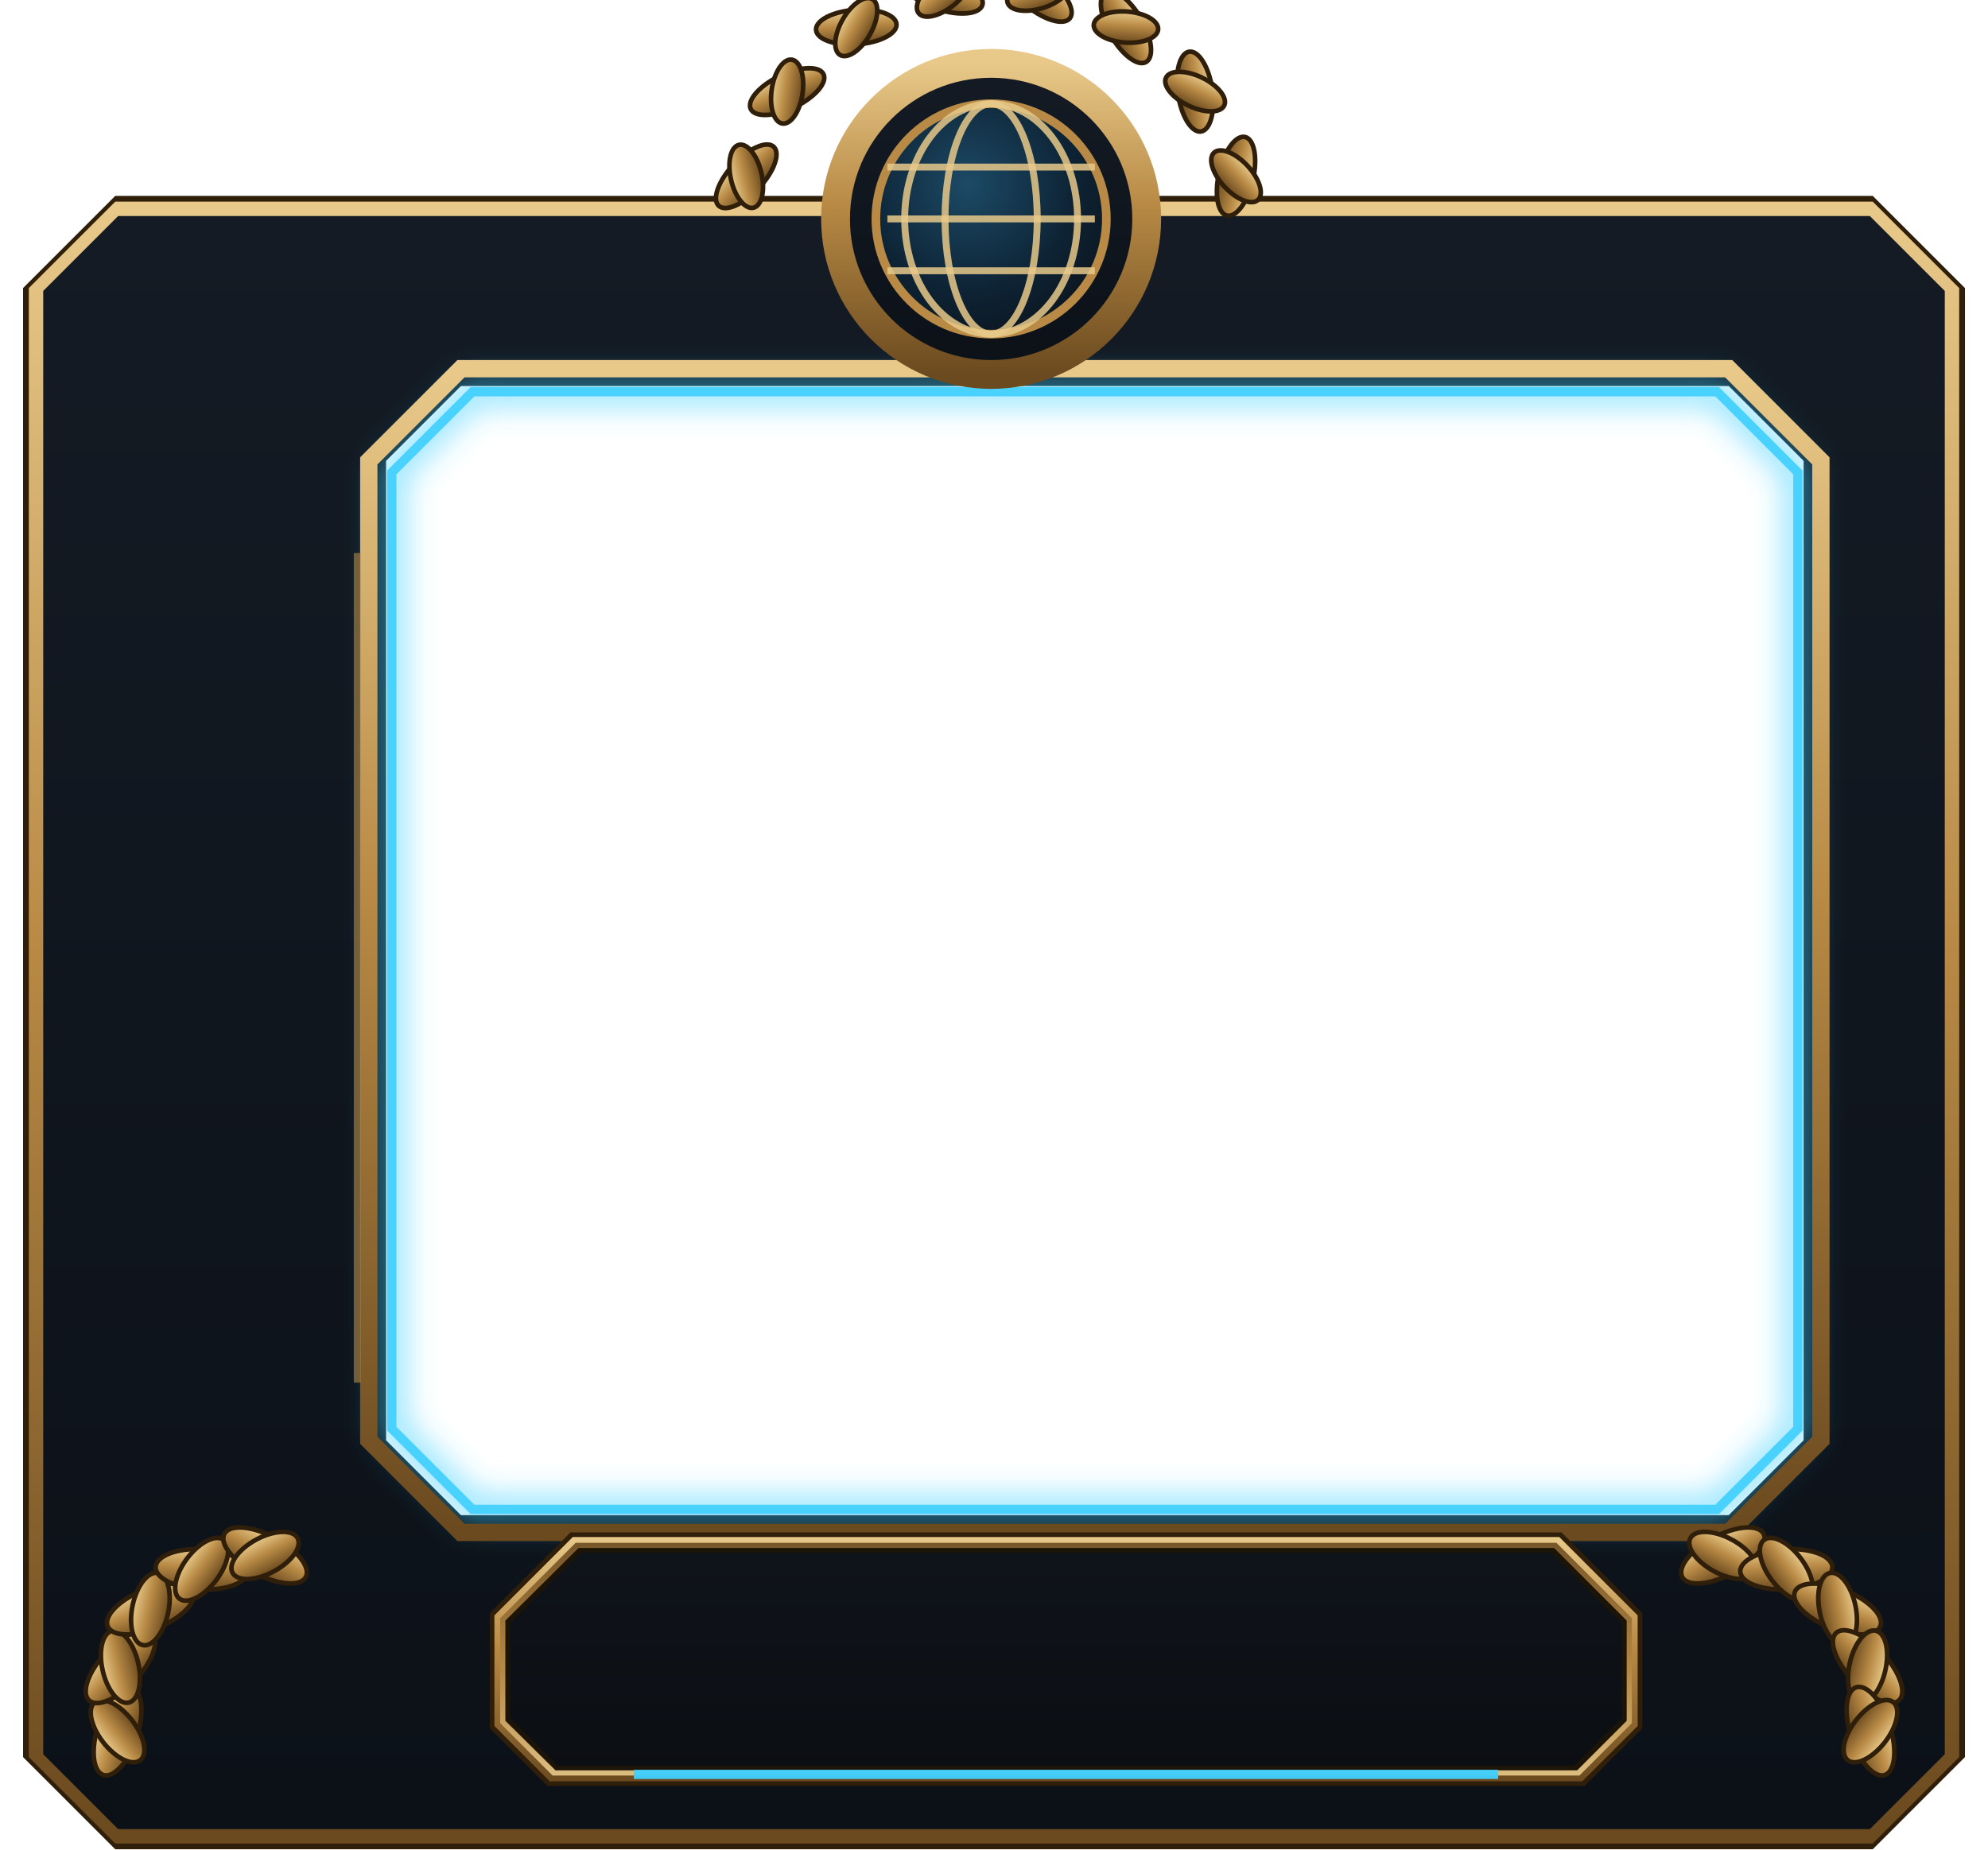
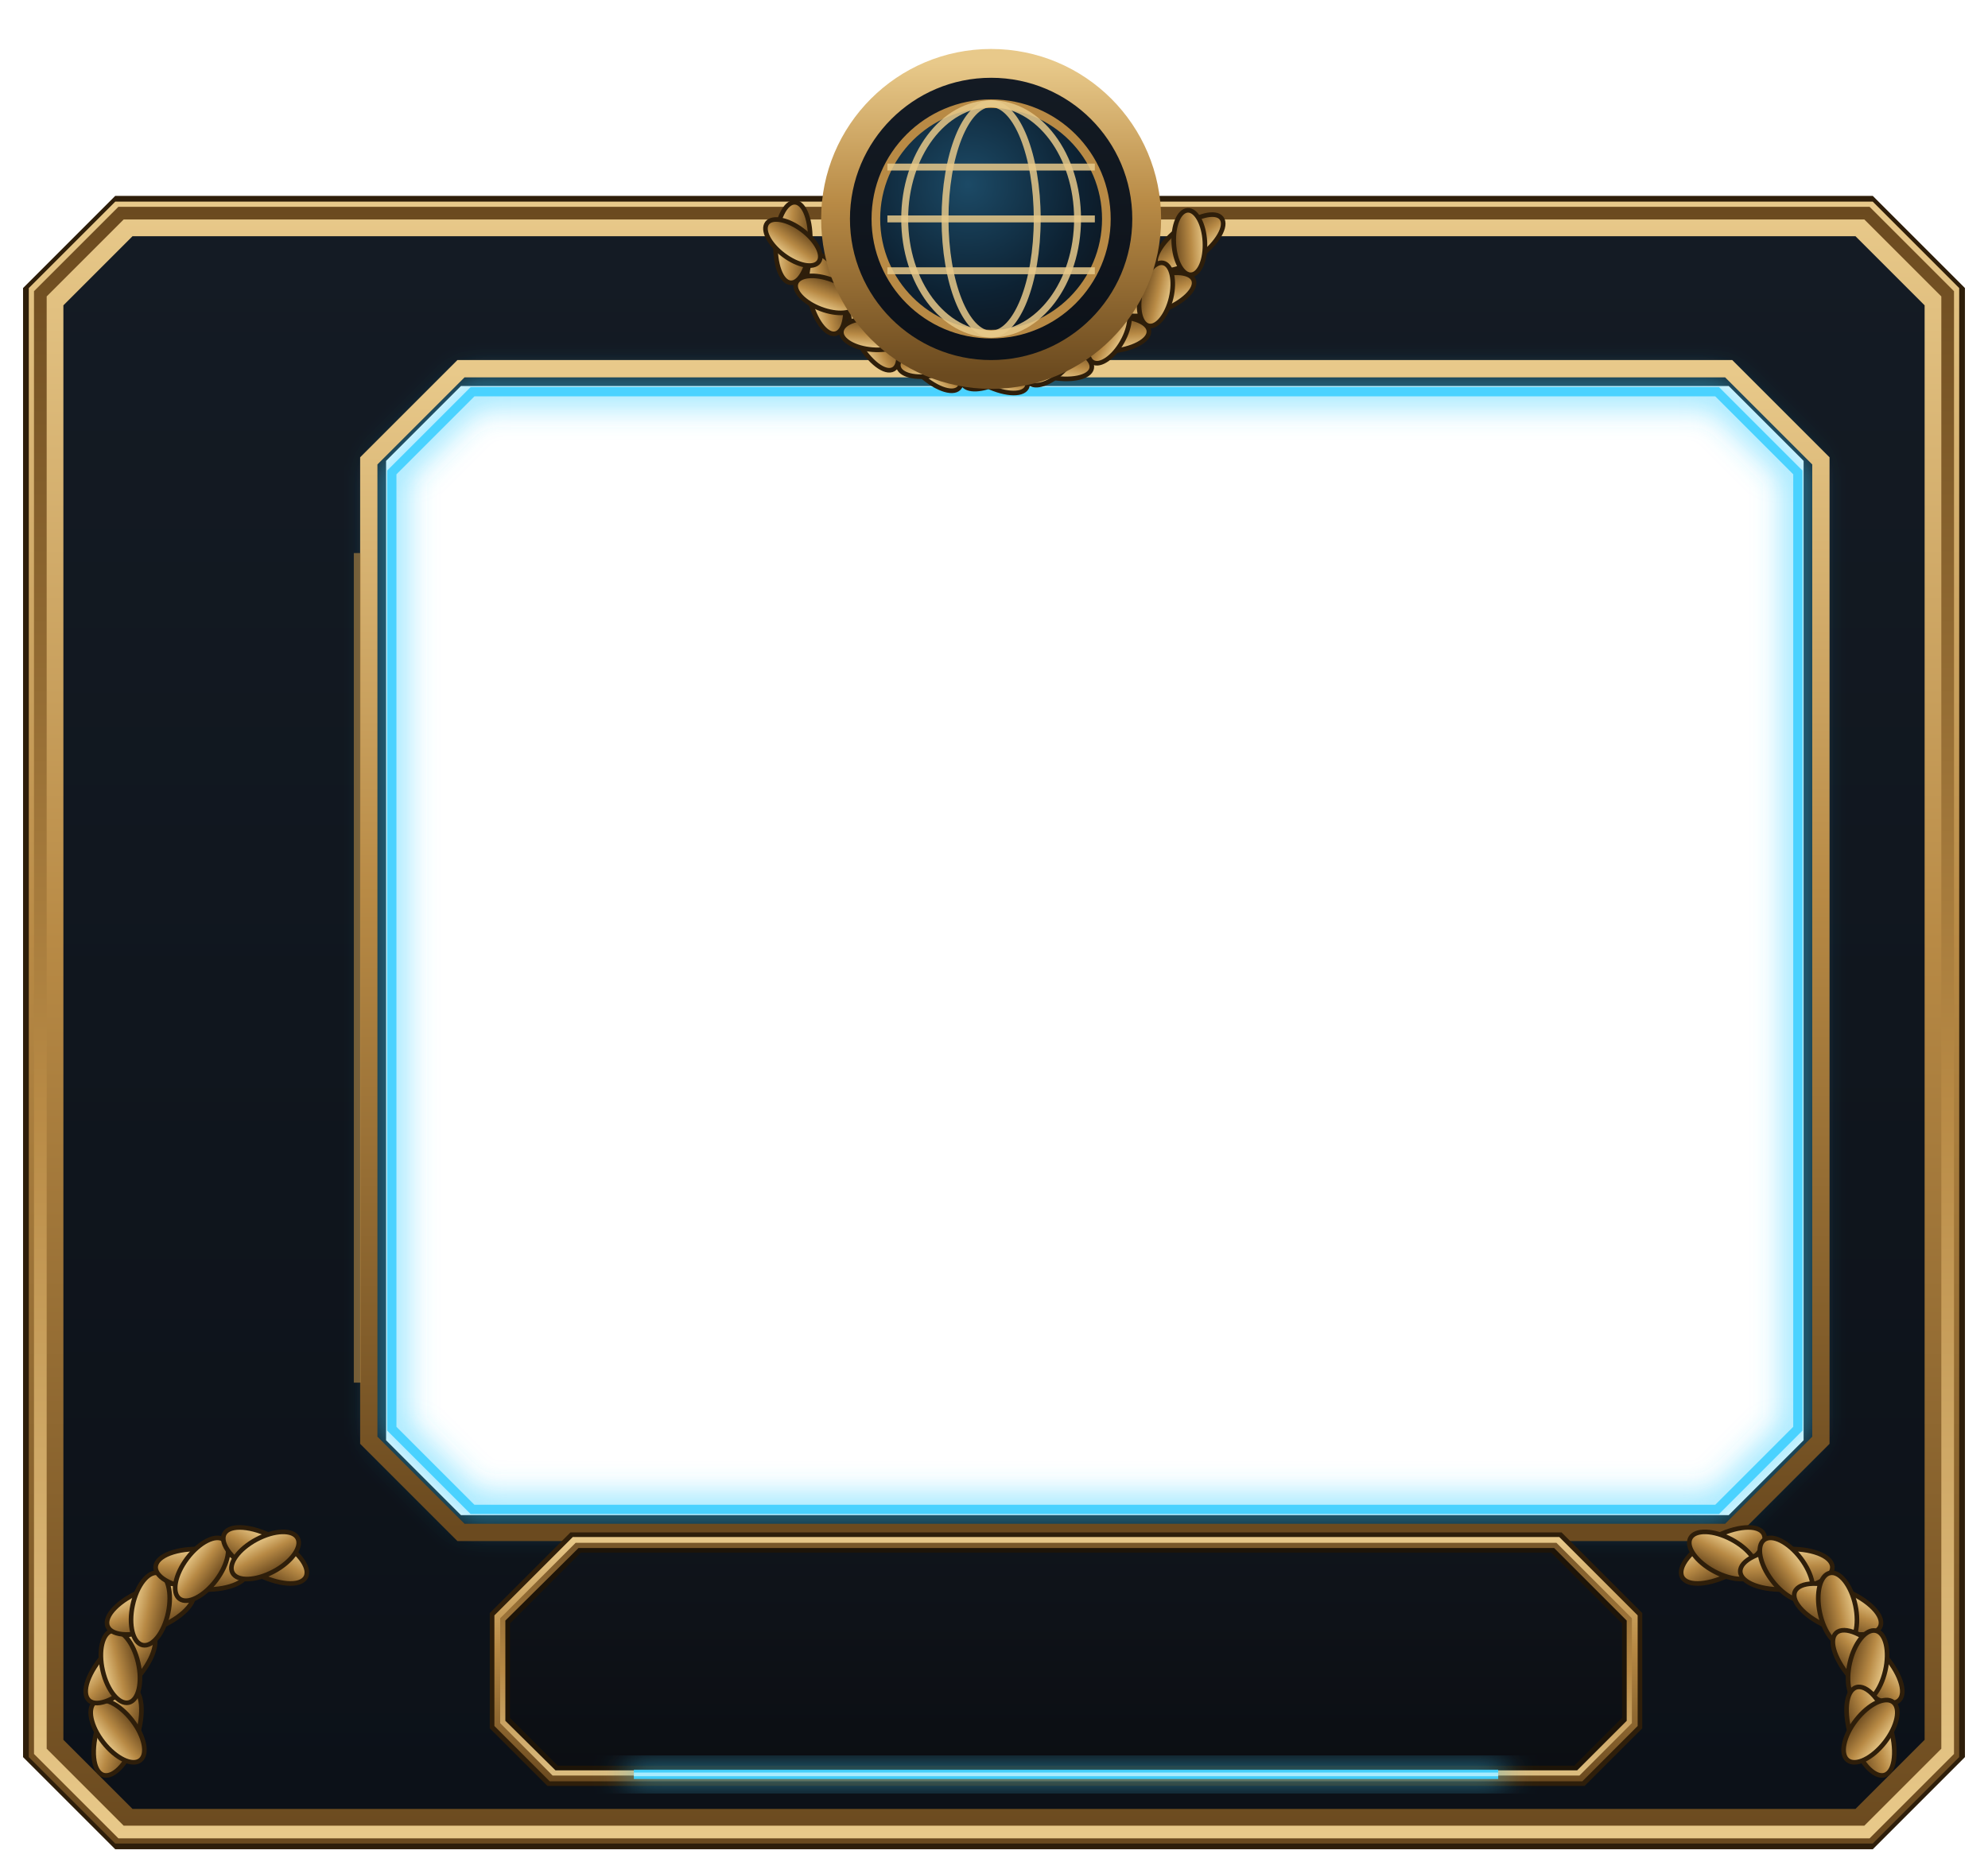
<svg xmlns="http://www.w3.org/2000/svg" width="345" height="321" viewBox="0 0 345 321">
  <defs>
    <linearGradient id="goldv" x1="0" y1="0" x2="0" y2="1">
      <stop offset="0" stop-color="#e8c98a" />
      <stop offset="0.45" stop-color="#b88a45" />
      <stop offset="1" stop-color="#6b4a1f" />
    </linearGradient>
    <linearGradient id="goldr" x1="0" y1="0" x2="0" y2="1">
      <stop offset="0" stop-color="#6b4a1f" />
      <stop offset="0.55" stop-color="#b88a45" />
      <stop offset="1" stop-color="#e8c98a" />
    </linearGradient>
    <linearGradient id="panel" x1="0" y1="0" x2="0" y2="1">
      <stop offset="0" stop-color="#141b24" />
      <stop offset="1" stop-color="#0c1118" />
    </linearGradient>
    <linearGradient id="slot" x1="0" y1="0" x2="0" y2="1">
      <stop offset="0" stop-color="#0e141c" />
      <stop offset="1" stop-color="#0a0e14" />
    </linearGradient>
    <linearGradient id="fadeh" x1="0" y1="0" x2="1" y2="0">
      <stop offset="0" stop-color="#0c1118" stop-opacity="0.86" />
      <stop offset="0.8" stop-color="#0c1118" stop-opacity="0.7" />
      <stop offset="1" stop-color="#0c1118" stop-opacity="0" />
    </linearGradient>
    <radialGradient id="sphere" cx="0.4" cy="0.35" r="0.8">
      <stop offset="0" stop-color="#1c4a66" />
      <stop offset="0.6" stop-color="#0d2233" />
      <stop offset="1" stop-color="#0c1118" />
    </radialGradient>
    <filter id="blur" x="-50%" y="-50%" width="200%" height="200%">
      <feGaussianBlur stdDeviation="2.6" />
    </filter>
  </defs>
  <path d="M20.0 34.0L325.0 34.0L341.0 50.0L341.0 305.0L325.0 321.0L20.0 321.0L4.0 305.0L4.0 50.0ZM80.0 64.0L300.0 64.0L316.0 80.0L316.0 250.0L300.0 266.0L80.0 266.0L64.0 250.0L64.0 80.0Z" fill-rule="evenodd" fill="#2e1e0a" />
  <path d="M20.0 35.0L325.0 35.0L340.0 50.0L340.0 305.0L325.0 320.0L20.0 320.0L5.0 305.0L5.0 50.0ZM80.0 65.0L300.0 65.0L315.0 80.0L315.0 250.0L300.0 265.0L80.0 265.0L65.0 250.0L65.0 80.0Z" fill-rule="evenodd" fill="url(#goldv)" />
-   <path d="M20.5 37.5L324.5 37.5L337.5 50.5L337.5 304.5L324.5 317.5L20.5 317.5L7.5 304.5L7.5 50.5ZM80.0 67.0L300.0 67.0L313.0 80.0L313.0 250.0L300.0 263.0L80.0 263.0L67.0 250.0L67.0 80.0Z" fill-rule="evenodd" fill="url(#panel)" />
+   <path d="M23.0 41.0L322.0 41.0L334.0 53.0L334.0 302.0L322.0 314.0L23.0 314.0L11.0 302.0L11.0 53.0ZM80.0 67.0L300.0 67.0L313.0 80.0L313.0 250.0L300.0 263.0L80.0 263.0L67.0 250.0L67.0 80.0Z" fill-rule="evenodd" fill="url(#panel)" />
+   <path d="M21.0 37.0L324.0 37.0L338.0 51.0L338.0 304.0L324.0 318.0L21.0 318.0L7.0 304.0L7.0 51.0Z" fill="none" stroke="url(#goldr)" stroke-width="2.2" />
  <path d="M82.0 68.0L298.0 68.0L312.0 82.0L312.0 248.0L298.0 262.0L82.0 262.0L68.0 248.0L68.0 82.0Z" fill="none" stroke="#3fd0ff" stroke-width="5" stroke-opacity="0.55" filter="url(#blur)" />
  <path d="M82.0 68.0L298.0 68.0L312.0 82.0L312.0 248.0L298.0 262.0L82.0 262.0L68.0 248.0L68.0 82.0Z" fill="none" stroke="#3fd0ff" stroke-width="1.6" stroke-opacity="0.9" />
  <path d="M80.0 64.0L300.0 64.0L316.0 80.0L316.0 250.0L300.0 266.0L80.0 266.0L64.0 250.0L64.0 80.0Z" fill="none" stroke="url(#goldv)" stroke-width="3" />
  <line x1="62" y1="96" x2="62" y2="240" stroke="#b88a45" stroke-width="1.2" stroke-opacity="0.6" />
-   <ellipse cx="129.5" cy="30.6" rx="7.0" ry="3.0" transform="rotate(313.0 129.5 30.6)" fill="url(#goldv)" stroke="#2e1e0a" stroke-width="0.8" />
-   <ellipse cx="129.5" cy="30.6" rx="5.6" ry="2.7" transform="rotate(257.0 129.5 30.6)" fill="url(#goldv)" stroke="#2e1e0a" stroke-width="0.8" />
-   <ellipse cx="136.6" cy="15.9" rx="7.0" ry="3.0" transform="rotate(334.4 136.6 15.9)" fill="url(#goldv)" stroke="#2e1e0a" stroke-width="0.8" />
-   <ellipse cx="136.6" cy="15.9" rx="5.6" ry="2.7" transform="rotate(278.4 136.6 15.9)" fill="url(#goldv)" stroke="#2e1e0a" stroke-width="0.8" />
-   <ellipse cx="148.6" cy="4.7" rx="7.0" ry="3.0" transform="rotate(355.9 148.6 4.7)" fill="url(#goldv)" stroke="#2e1e0a" stroke-width="0.8" />
-   <ellipse cx="148.6" cy="4.7" rx="5.6" ry="2.7" transform="rotate(299.9 148.6 4.7)" fill="url(#goldv)" stroke="#2e1e0a" stroke-width="0.8" />
-   <ellipse cx="163.8" cy="-1.2" rx="7.0" ry="3.0" transform="rotate(377.3 163.8 -1.2)" fill="url(#goldv)" stroke="#2e1e0a" stroke-width="0.8" />
-   <ellipse cx="163.8" cy="-1.2" rx="5.6" ry="2.7" transform="rotate(321.3 163.8 -1.2)" fill="url(#goldv)" stroke="#2e1e0a" stroke-width="0.8" />
-   <ellipse cx="180.2" cy="-1.2" rx="7.0" ry="3.0" transform="rotate(398.7 180.2 -1.2)" fill="url(#goldv)" stroke="#2e1e0a" stroke-width="0.8" />
-   <ellipse cx="180.2" cy="-1.2" rx="5.6" ry="2.7" transform="rotate(342.7 180.2 -1.2)" fill="url(#goldv)" stroke="#2e1e0a" stroke-width="0.8" />
-   <ellipse cx="195.4" cy="4.7" rx="7.0" ry="3.0" transform="rotate(420.1 195.4 4.7)" fill="url(#goldv)" stroke="#2e1e0a" stroke-width="0.8" />
-   <ellipse cx="195.4" cy="4.7" rx="5.6" ry="2.7" transform="rotate(364.1 195.4 4.7)" fill="url(#goldv)" stroke="#2e1e0a" stroke-width="0.8" />
-   <ellipse cx="207.4" cy="15.9" rx="7.0" ry="3.0" transform="rotate(441.6 207.4 15.9)" fill="url(#goldv)" stroke="#2e1e0a" stroke-width="0.8" />
-   <ellipse cx="207.4" cy="15.9" rx="5.6" ry="2.7" transform="rotate(385.6 207.4 15.9)" fill="url(#goldv)" stroke="#2e1e0a" stroke-width="0.8" />
-   <ellipse cx="214.5" cy="30.6" rx="7.0" ry="3.0" transform="rotate(463.0 214.5 30.6)" fill="url(#goldv)" stroke="#2e1e0a" stroke-width="0.8" />
-   <ellipse cx="214.5" cy="30.6" rx="5.6" ry="2.7" transform="rotate(407.0 214.5 30.6)" fill="url(#goldv)" stroke="#2e1e0a" stroke-width="0.8" />
+   <ellipse cx="206.4" cy="42.1" rx="7.0" ry="3.0" transform="rotate(143.0 206.4 42.1)" fill="url(#goldv)" stroke="#2e1e0a" stroke-width="0.8" />
+   <ellipse cx="206.4" cy="42.1" rx="5.6" ry="2.7" transform="rotate(87.0 206.4 42.1)" fill="url(#goldv)" stroke="#2e1e0a" stroke-width="0.8" />
+   <ellipse cx="200.6" cy="51.1" rx="7.0" ry="3.0" transform="rotate(159.2 200.6 51.1)" fill="url(#goldv)" stroke="#2e1e0a" stroke-width="0.8" />
+   <ellipse cx="200.6" cy="51.1" rx="5.6" ry="2.7" transform="rotate(103.2 200.6 51.1)" fill="url(#goldv)" stroke="#2e1e0a" stroke-width="0.8" />
+   <ellipse cx="192.4" cy="58.0" rx="7.0" ry="3.0" transform="rotate(175.5 192.4 58.0)" fill="url(#goldv)" stroke="#2e1e0a" stroke-width="0.8" />
+   <ellipse cx="192.4" cy="58.0" rx="5.6" ry="2.7" transform="rotate(119.5 192.4 58.0)" fill="url(#goldv)" stroke="#2e1e0a" stroke-width="0.8" />
+   <ellipse cx="182.6" cy="62.5" rx="7.0" ry="3.0" transform="rotate(191.8 182.6 62.5)" fill="url(#goldv)" stroke="#2e1e0a" stroke-width="0.8" />
+   <ellipse cx="182.6" cy="62.5" rx="5.6" ry="2.7" transform="rotate(135.8 182.6 62.5)" fill="url(#goldv)" stroke="#2e1e0a" stroke-width="0.8" />
+   <ellipse cx="172.0" cy="64.0" rx="7.0" ry="3.0" transform="rotate(208.0 172.0 64.0)" fill="url(#goldv)" stroke="#2e1e0a" stroke-width="0.8" />
+   <ellipse cx="172.0" cy="64.0" rx="5.6" ry="2.7" transform="rotate(152.0 172.0 64.0)" fill="url(#goldv)" stroke="#2e1e0a" stroke-width="0.8" />
+   <ellipse cx="161.4" cy="62.5" rx="7.0" ry="3.0" transform="rotate(224.2 161.4 62.5)" fill="url(#goldv)" stroke="#2e1e0a" stroke-width="0.8" />
+   <ellipse cx="161.4" cy="62.5" rx="5.6" ry="2.7" transform="rotate(168.2 161.4 62.5)" fill="url(#goldv)" stroke="#2e1e0a" stroke-width="0.8" />
+   <ellipse cx="151.6" cy="58.0" rx="7.0" ry="3.0" transform="rotate(240.5 151.6 58.0)" fill="url(#goldv)" stroke="#2e1e0a" stroke-width="0.8" />
+   <ellipse cx="151.6" cy="58.0" rx="5.6" ry="2.7" transform="rotate(184.5 151.6 58.0)" fill="url(#goldv)" stroke="#2e1e0a" stroke-width="0.8" />
+   <ellipse cx="143.4" cy="51.1" rx="7.0" ry="3.0" transform="rotate(256.8 143.4 51.1)" fill="url(#goldv)" stroke="#2e1e0a" stroke-width="0.8" />
+   <ellipse cx="143.4" cy="51.1" rx="5.6" ry="2.7" transform="rotate(200.8 143.4 51.1)" fill="url(#goldv)" stroke="#2e1e0a" stroke-width="0.8" />
+   <ellipse cx="137.6" cy="42.1" rx="7.0" ry="3.0" transform="rotate(273.0 137.6 42.1)" fill="url(#goldv)" stroke="#2e1e0a" stroke-width="0.8" />
+   <ellipse cx="137.6" cy="42.1" rx="5.6" ry="2.7" transform="rotate(217.0 137.6 42.1)" fill="url(#goldv)" stroke="#2e1e0a" stroke-width="0.8" />
  <circle cx="172" cy="38" r="27" fill="url(#panel)" stroke="url(#goldv)" stroke-width="5" />
  <circle cx="172" cy="38" r="20" fill="url(#sphere)" stroke="#b88a45" stroke-width="1.5" />
  <ellipse cx="172" cy="38" rx="8" ry="20" fill="none" stroke="#e8c98a" stroke-width="1.2" stroke-opacity="0.85" />
  <ellipse cx="172" cy="38" rx="15" ry="20" fill="none" stroke="#e8c98a" stroke-width="1.2" stroke-opacity="0.85" />
  <line x1="154" y1="29" x2="190" y2="29" stroke="#e8c98a" stroke-width="1.2" stroke-opacity="0.85" />
  <line x1="154" y1="38" x2="190" y2="38" stroke="#e8c98a" stroke-width="1.2" stroke-opacity="0.85" />
  <line x1="154" y1="47" x2="190" y2="47" stroke="#e8c98a" stroke-width="1.2" stroke-opacity="0.85" />
  <ellipse cx="20.4" cy="300.5" rx="8.0" ry="3.5" transform="rotate(288.0 20.4 300.5)" fill="url(#goldv)" stroke="#2e1e0a" stroke-width="0.8" />
  <ellipse cx="20.4" cy="300.5" rx="6.4" ry="3.15" transform="rotate(232.0 20.4 300.5)" fill="url(#goldv)" stroke="#2e1e0a" stroke-width="0.8" />
  <ellipse cx="20.9" cy="289.3" rx="8.0" ry="3.5" transform="rotate(313.0 20.9 289.3)" fill="url(#goldv)" stroke="#2e1e0a" stroke-width="0.8" />
  <ellipse cx="20.9" cy="289.3" rx="6.4" ry="3.15" transform="rotate(257.0 20.9 289.3)" fill="url(#goldv)" stroke="#2e1e0a" stroke-width="0.8" />
  <ellipse cx="26.1" cy="279.3" rx="8.0" ry="3.5" transform="rotate(338.0 26.1 279.3)" fill="url(#goldv)" stroke="#2e1e0a" stroke-width="0.8" />
  <ellipse cx="26.1" cy="279.3" rx="6.4" ry="3.15" transform="rotate(282.0 26.1 279.3)" fill="url(#goldv)" stroke="#2e1e0a" stroke-width="0.8" />
  <ellipse cx="35.0" cy="272.4" rx="8.0" ry="3.5" transform="rotate(363.0 35.0 272.4)" fill="url(#goldv)" stroke="#2e1e0a" stroke-width="0.8" />
  <ellipse cx="35.0" cy="272.4" rx="6.4" ry="3.15" transform="rotate(307.0 35.0 272.4)" fill="url(#goldv)" stroke="#2e1e0a" stroke-width="0.8" />
  <ellipse cx="46.0" cy="270.0" rx="8.0" ry="3.5" transform="rotate(388.0 46.0 270.0)" fill="url(#goldv)" stroke="#2e1e0a" stroke-width="0.8" />
  <ellipse cx="46.0" cy="270.0" rx="6.4" ry="3.15" transform="rotate(332.0 46.0 270.0)" fill="url(#goldv)" stroke="#2e1e0a" stroke-width="0.8" />
  <ellipse cx="299.0" cy="270.0" rx="8.0" ry="3.5" transform="rotate(332.0 299.0 270.0)" fill="url(#goldv)" stroke="#2e1e0a" stroke-width="0.8" />
  <ellipse cx="299.0" cy="270.0" rx="6.4" ry="3.15" transform="rotate(388.0 299.0 270.0)" fill="url(#goldv)" stroke="#2e1e0a" stroke-width="0.8" />
  <ellipse cx="310.0" cy="272.4" rx="8.0" ry="3.5" transform="rotate(357.0 310.0 272.4)" fill="url(#goldv)" stroke="#2e1e0a" stroke-width="0.8" />
  <ellipse cx="310.0" cy="272.4" rx="6.4" ry="3.15" transform="rotate(413.0 310.0 272.4)" fill="url(#goldv)" stroke="#2e1e0a" stroke-width="0.8" />
  <ellipse cx="318.9" cy="279.3" rx="8.0" ry="3.5" transform="rotate(382.0 318.9 279.3)" fill="url(#goldv)" stroke="#2e1e0a" stroke-width="0.8" />
  <ellipse cx="318.9" cy="279.3" rx="6.4" ry="3.15" transform="rotate(438.0 318.9 279.3)" fill="url(#goldv)" stroke="#2e1e0a" stroke-width="0.8" />
  <ellipse cx="324.1" cy="289.3" rx="8.0" ry="3.5" transform="rotate(407.0 324.1 289.3)" fill="url(#goldv)" stroke="#2e1e0a" stroke-width="0.8" />
  <ellipse cx="324.1" cy="289.3" rx="6.4" ry="3.15" transform="rotate(463.0 324.1 289.3)" fill="url(#goldv)" stroke="#2e1e0a" stroke-width="0.8" />
  <ellipse cx="324.6" cy="300.5" rx="8.0" ry="3.5" transform="rotate(432.0 324.6 300.5)" fill="url(#goldv)" stroke="#2e1e0a" stroke-width="0.8" />
  <ellipse cx="324.6" cy="300.5" rx="6.4" ry="3.15" transform="rotate(488.0 324.6 300.5)" fill="url(#goldv)" stroke="#2e1e0a" stroke-width="0.8" />
  <path d="M99.0 266.0L271.0 266.0L285.0 280.0L285.0 300.0L275.0 310.0L95.0 310.0L85.0 300.0L85.0 280.0Z" fill="#2e1e0a" />
  <path d="M99.4 266.8L270.6 266.8L284.2 280.4L284.2 299.6L274.6 309.2L95.4 309.2L85.8 299.6L85.8 280.4Z" fill="url(#goldv)" />
  <path d="M99.9 267.8L270.1 267.8L283.2 280.9L283.2 299.1L274.1 308.2L95.9 308.2L86.8 299.1L86.8 280.9Z" fill="url(#goldr)" opacity="0.9" />
  <path d="M100.4 268.7L269.7 268.7L282.3 281.3L282.3 298.7L273.7 307.3L96.4 307.3L87.7 298.7L87.7 281.3Z" fill="#1d1408" />
  <path d="M100.8 269.5L269.2 269.5L281.5 281.8L281.5 298.2L273.2 306.5L96.8 306.5L88.5 298.2L88.5 281.8Z" fill="url(#slot)" fill-opacity="0.94" />
-   <line x1="110" y1="308" x2="260" y2="308" stroke="#3fd0ff" stroke-width="4.8" stroke-opacity="0.75" filter="url(#blur)" />
+   <rect x="108.4" y="306.4" width="153.2" height="3.2" rx="1.6" fill="#3fd0ff" opacity="0.7" filter="url(#blur)" />
  <line x1="110" y1="308" x2="260" y2="308" stroke="#3fd0ff" stroke-width="1.6" stroke-opacity="0.95" />
+   <line x1="110" y1="308" x2="260" y2="308" stroke="#c2f4ff" stroke-width="0.64" stroke-opacity="0.8" />
</svg>
